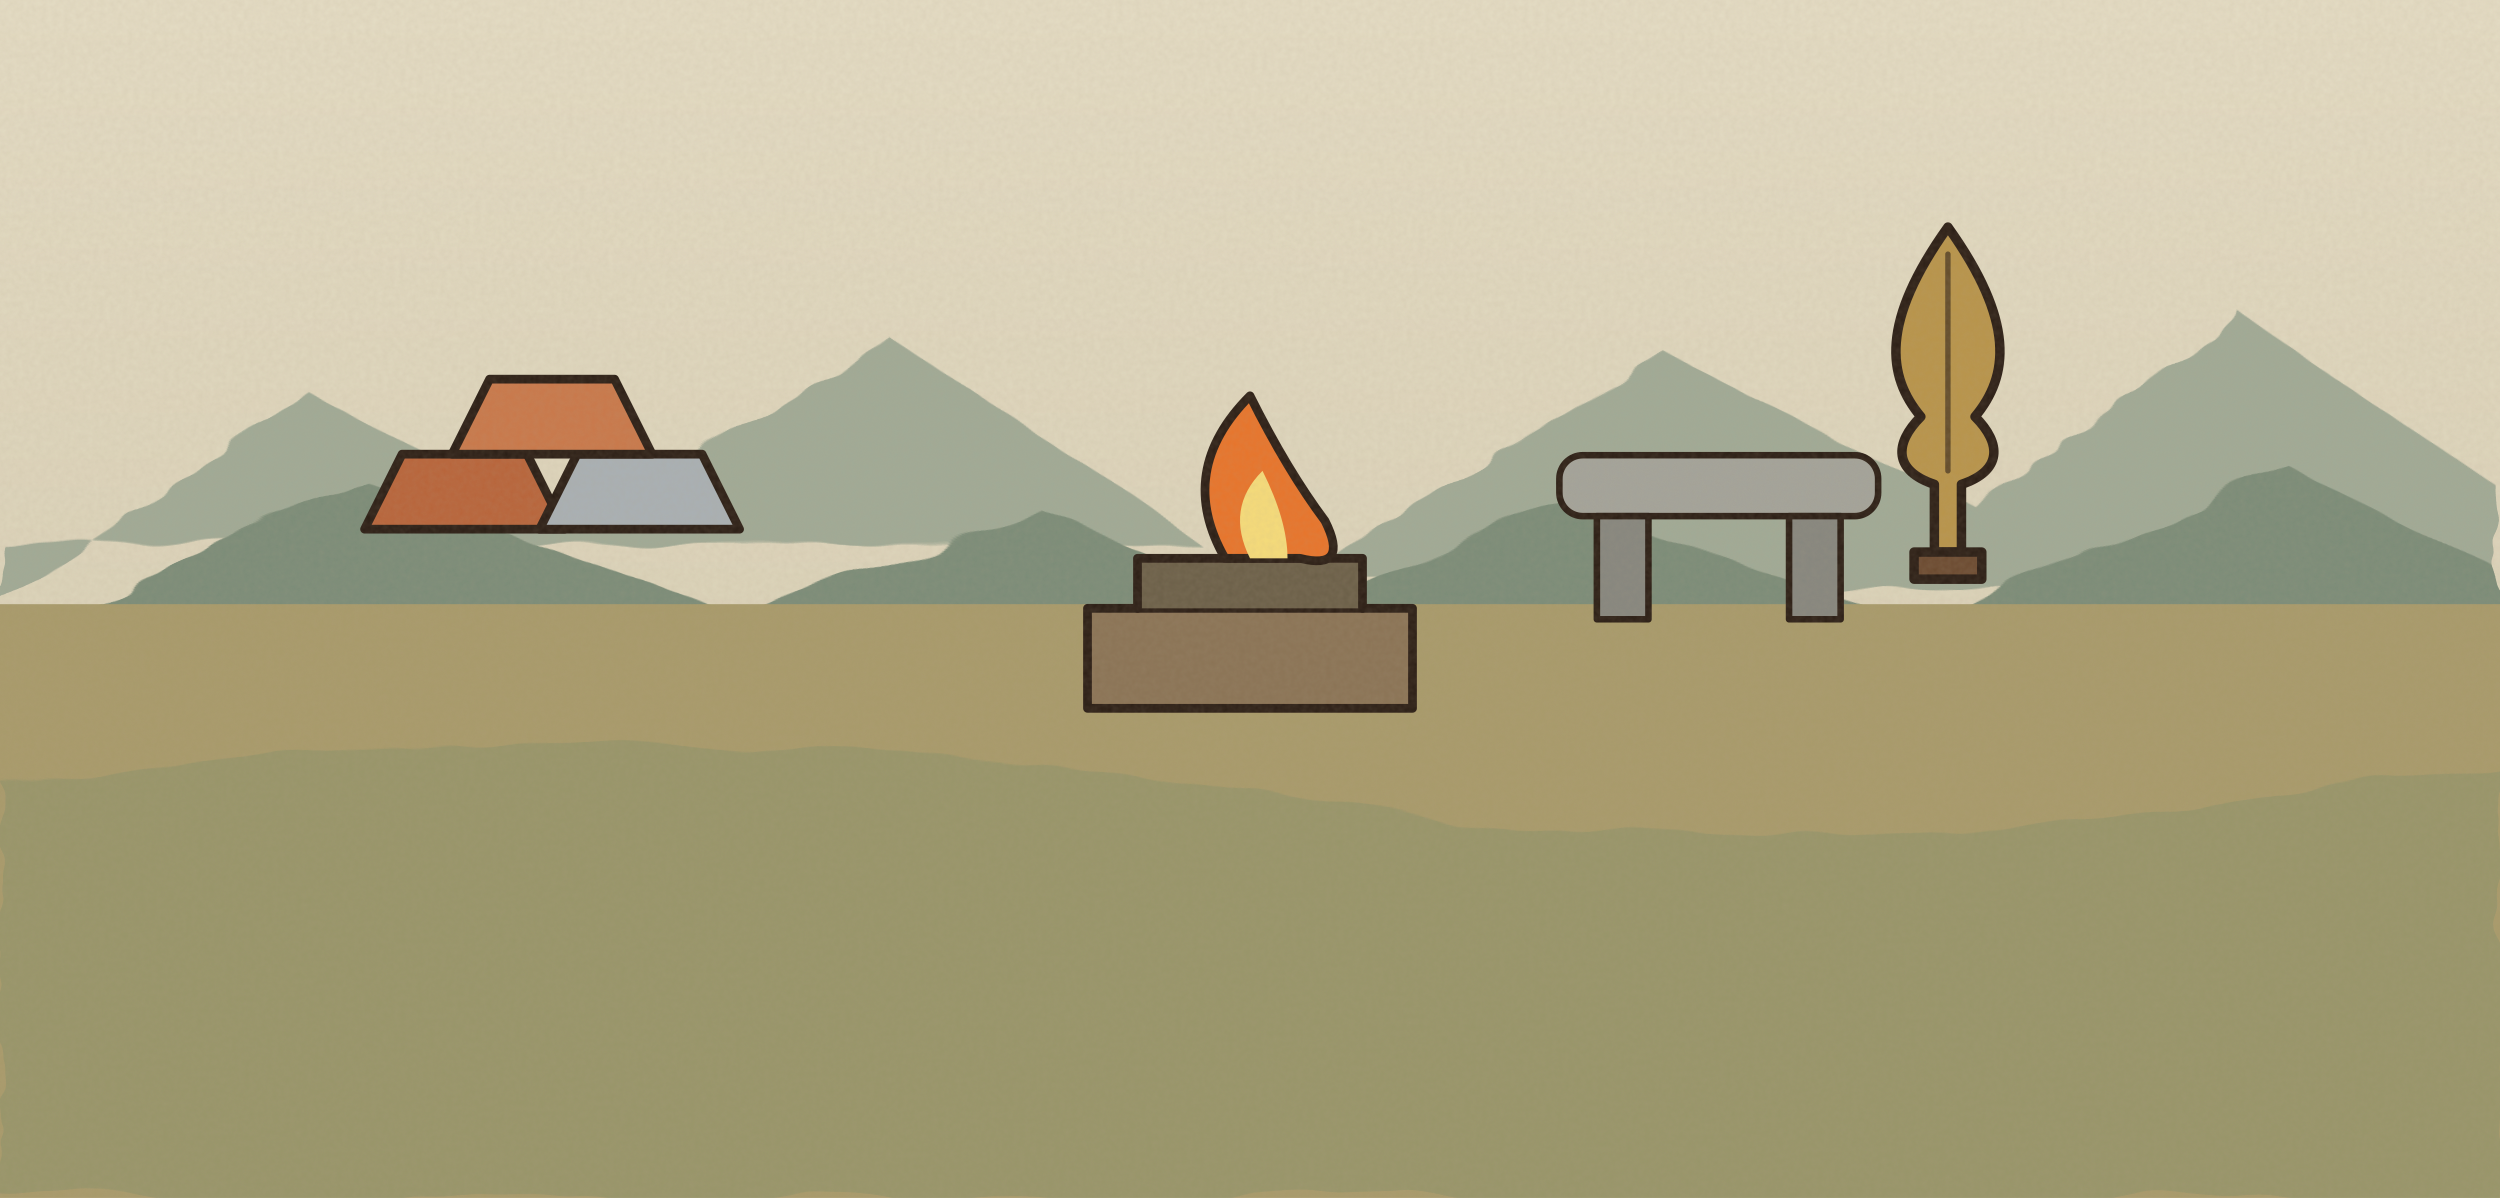
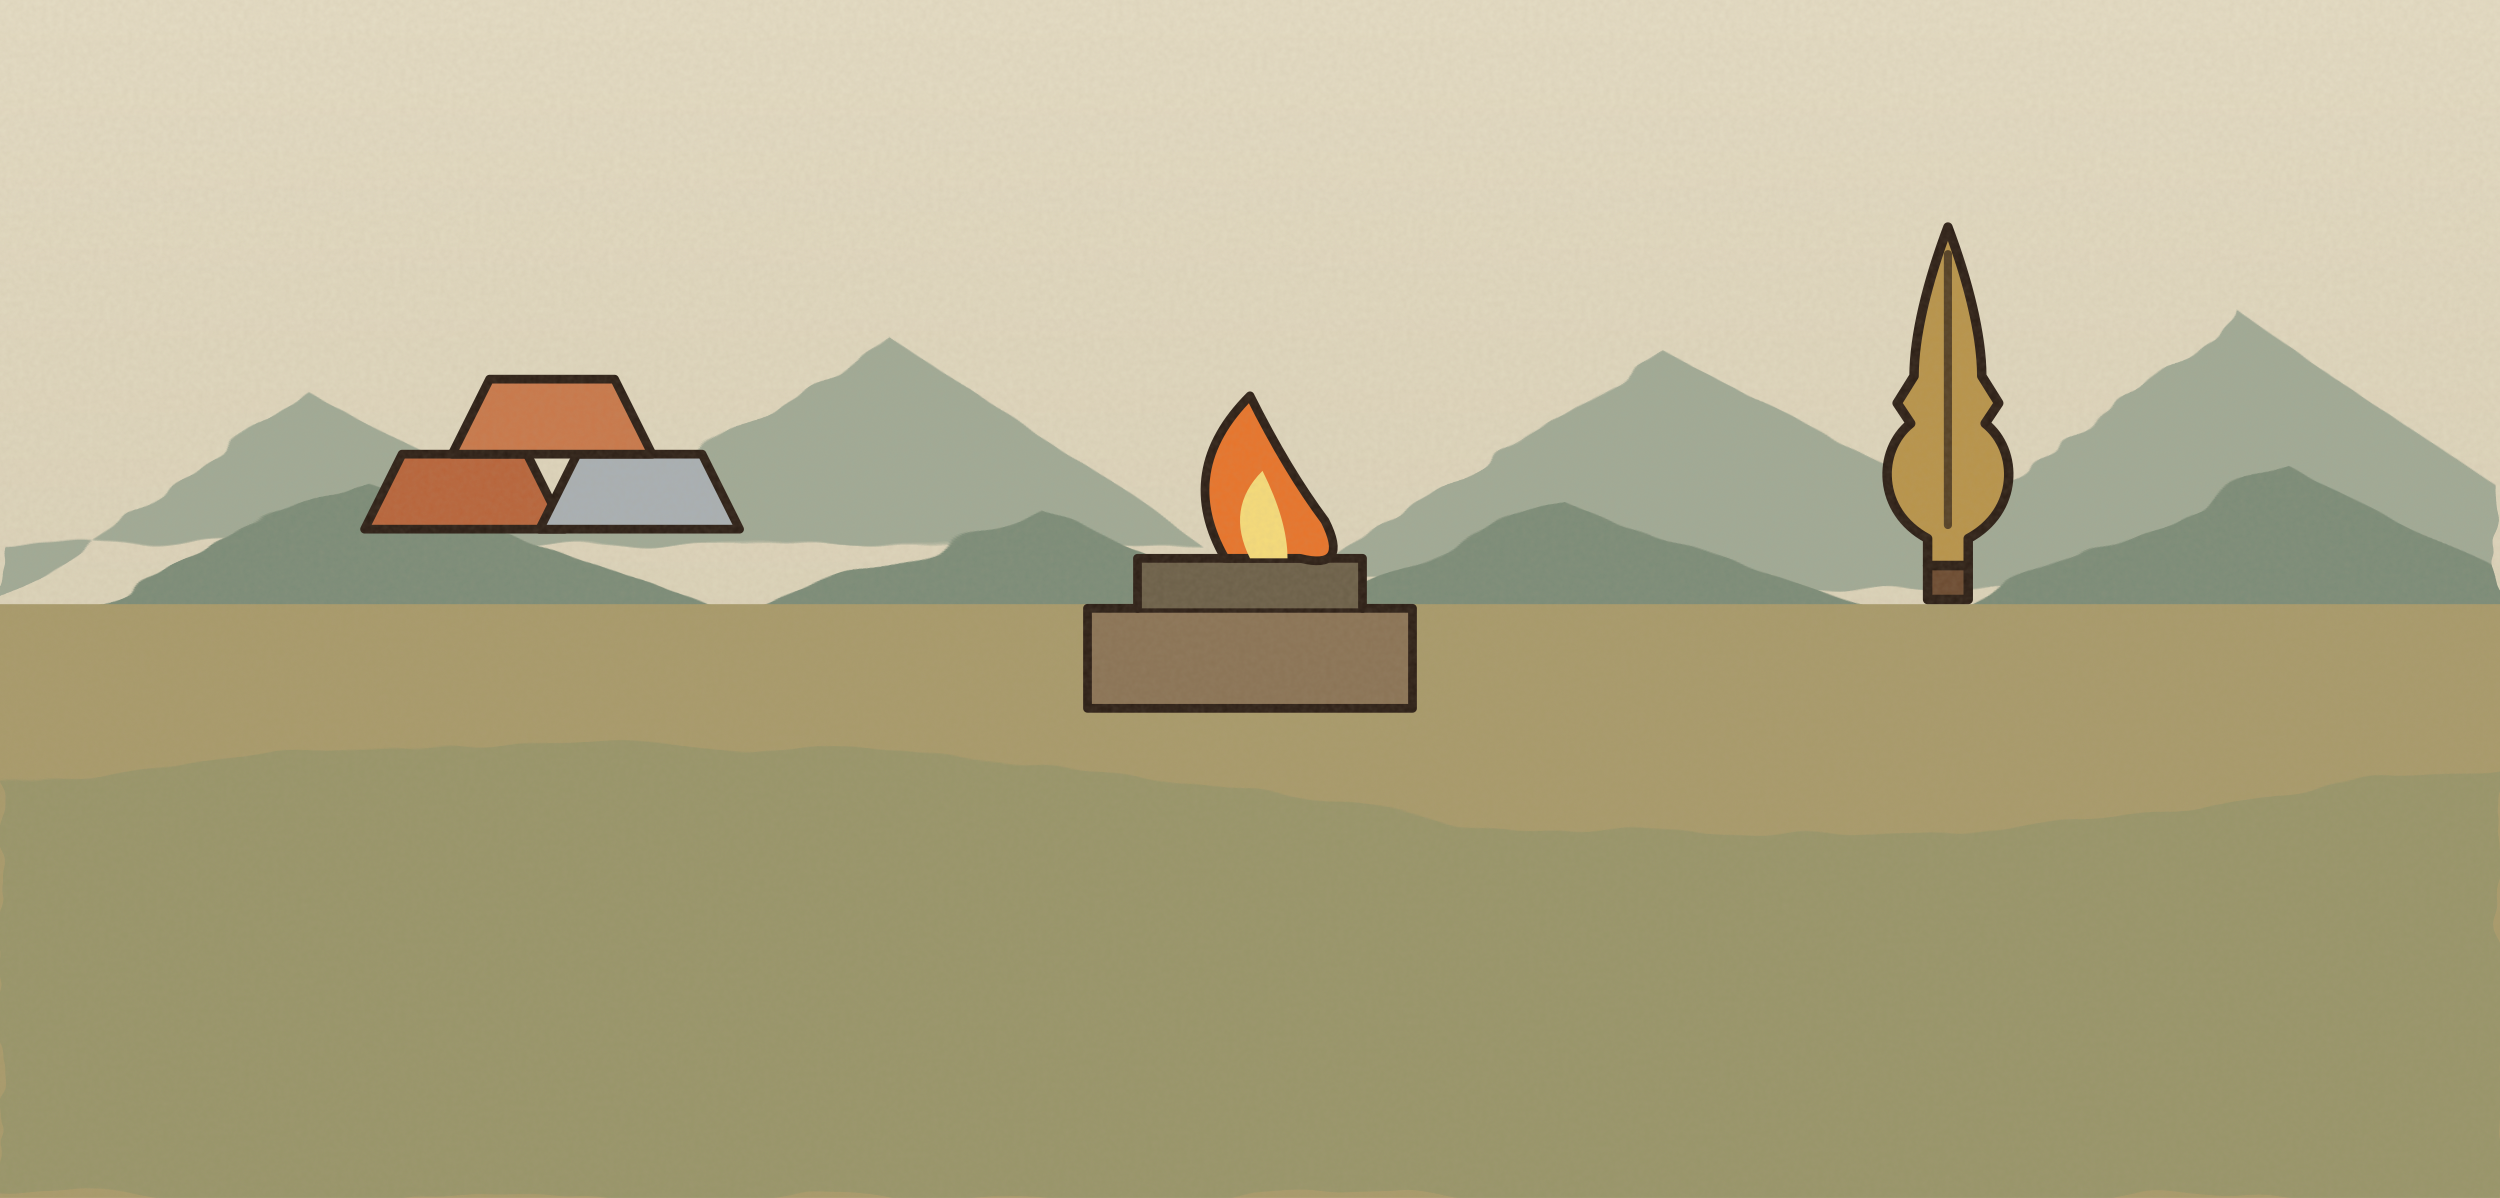
- <svg xmlns="http://www.w3.org/2000/svg" viewBox="0 0 480 230" width="480" height="230" role="img" aria-label="청동 재료, 불과 거푸집, 비파형 동검과 고인돌">
+ <svg xmlns="http://www.w3.org/2000/svg" viewBox="0 0 480 230" width="480" height="230" role="img" aria-label="구리·주석 덩이, 불과 거푸집, 청동 검">
  <defs>
    <linearGradient id="sky" x1="0" y1="0" x2="0" y2="1">
      <stop offset="0" stop-color="#e4dcc4" />
      <stop offset="1" stop-color="#d4cbb0" />
    </linearGradient>
    <filter id="paper" x="0" y="0" width="100%" height="100%">
      <feTurbulence type="fractalNoise" baseFrequency="0.9" numOctaves="2" seed="4" result="n" />
      <feColorMatrix in="n" type="matrix" values="0 0 0 0 0.45  0 0 0 0 0.36  0 0 0 0 0.25  0 0 0 0.16 0" />
      <feComposite in2="SourceGraphic" operator="in" />
    </filter>
    <filter id="wash">
      <feTurbulence type="fractalNoise" baseFrequency="0.03 0.08" numOctaves="3" seed="7" result="t" />
      <feDisplacementMap in="SourceGraphic" in2="t" scale="6" />
    </filter>
    <linearGradient id="sea" x1="0" y1="0" x2="0" y2="1">
      <stop offset="0" stop-color="#5c8190" />
      <stop offset="1" stop-color="#3f6577" />
    </linearGradient>
  </defs>
  <rect width="480" height="230" fill="url(#sky)" />
  <g filter="url(#wash)">
    <path d="M0 116 L60 76 L110 102 L170 64 L230 104 L0 104 Z" fill="#95a28f" opacity=".85" />
    <path d="M250 110 L320 68 L380 98 L430 60 L480 94 L480 116 Z" fill="#95a28f" opacity=".85" />
    <path d="M0 124 L70 92 L140 118 L200 98 L260 122 L0 128 Z" fill="#7b8c78" />
    <path d="M230 124 L300 96 L370 120 L440 90 L480 110 L480 128 L230 128 Z" fill="#7b8c78" />
  </g>
  <rect x="0" y="116" width="480" height="114" fill="#a89a6a" />
  <g filter="url(#wash)" opacity=".35">
    <path d="M0 150 Q120 134 240 152 T480 146 V230 H0 Z" fill="#7b8c68" />
  </g>
-   <g transform="translate(330 100) scale(0.9)" stroke="#2a1d14" stroke-width="1.4" stroke-linejoin="round" stroke-linecap="round">
-     <rect x="-34" y="-14" width="68" height="13" rx="5" fill="#a3a39a" />
-     <rect x="-26" y="-1" width="11" height="22" fill="#86867e" />
-     <rect x="15" y="-1" width="11" height="22" fill="#86867e" />
-   </g>
  <g transform="translate(106 80) scale(1.2)" stroke="#2a1d14" stroke-width="1.4" stroke-linejoin="round" stroke-linecap="round">
    <path d="M-30 18 L-24 6 H-4 L2 18 Z" fill="#b8643a" />
    <path d="M-2 18 L4 6 H24 L30 18 Z" fill="#a9b0b4" />
    <path d="M-16 6 L-10 -6 H10 L16 6 Z" fill="#c9784a" />
  </g>
  <g transform="translate(240 112) scale(1.2)" stroke="#2a1d14" stroke-width="1.4" stroke-linejoin="round" stroke-linecap="round">
    <rect x="-26" y="4" width="52" height="16" fill="#8a7355" />
    <path d="M-18 4 V-4 H18 V4" fill="#6b5f48" />
    <path d="M-4 -4 Q-12 -18 0 -30 Q6 -18 12 -10 Q16 -2 8 -4 Z" fill="#e8742a" />
    <path d="M0 -4 Q-4 -12 2 -18 Q6 -10 6 -4 Z" fill="#f6dc7a" stroke-width="0" />
  </g>
  <g transform="translate(374 80) scale(1.3)" stroke="#2a1d14" stroke-width="1.4" stroke-linejoin="round" stroke-linecap="round">
-     <path d="M0 -28 C10 -14 9 -6 4 0 C8 4 8 8 2 10 V20 H-2 V10 C-8 8 -8 4 -4 0 C-9 -6 -10 -14 0 -28 Z" fill="#b8944a" />
-     <path d="M0 -24 V8" stroke-width=".8" opacity=".6" />
-     <rect x="-5" y="20" width="10" height="4" fill="#6b4a30" />
+     <path d="M0 -28 C3 -20 5 -12 5 -6 L7.5 -2 L5.5 1 C10.5 5 10.5 14 3 18 V22 H-3 V18 C-10.5 14 -10.5 5 -5.5 1 L-7.5 -2 L-5 -6 C-5 -12 -3 -20 0 -28 Z" fill="#b8944a" />
+     <path d="M0 -24 V16" stroke-width="1.2" opacity=".7" />
+     <rect x="-3" y="22" width="6" height="5" fill="#6b4a30" />
  </g>
  <rect width="480" height="230" fill="#fff" filter="url(#paper)" />
</svg>
